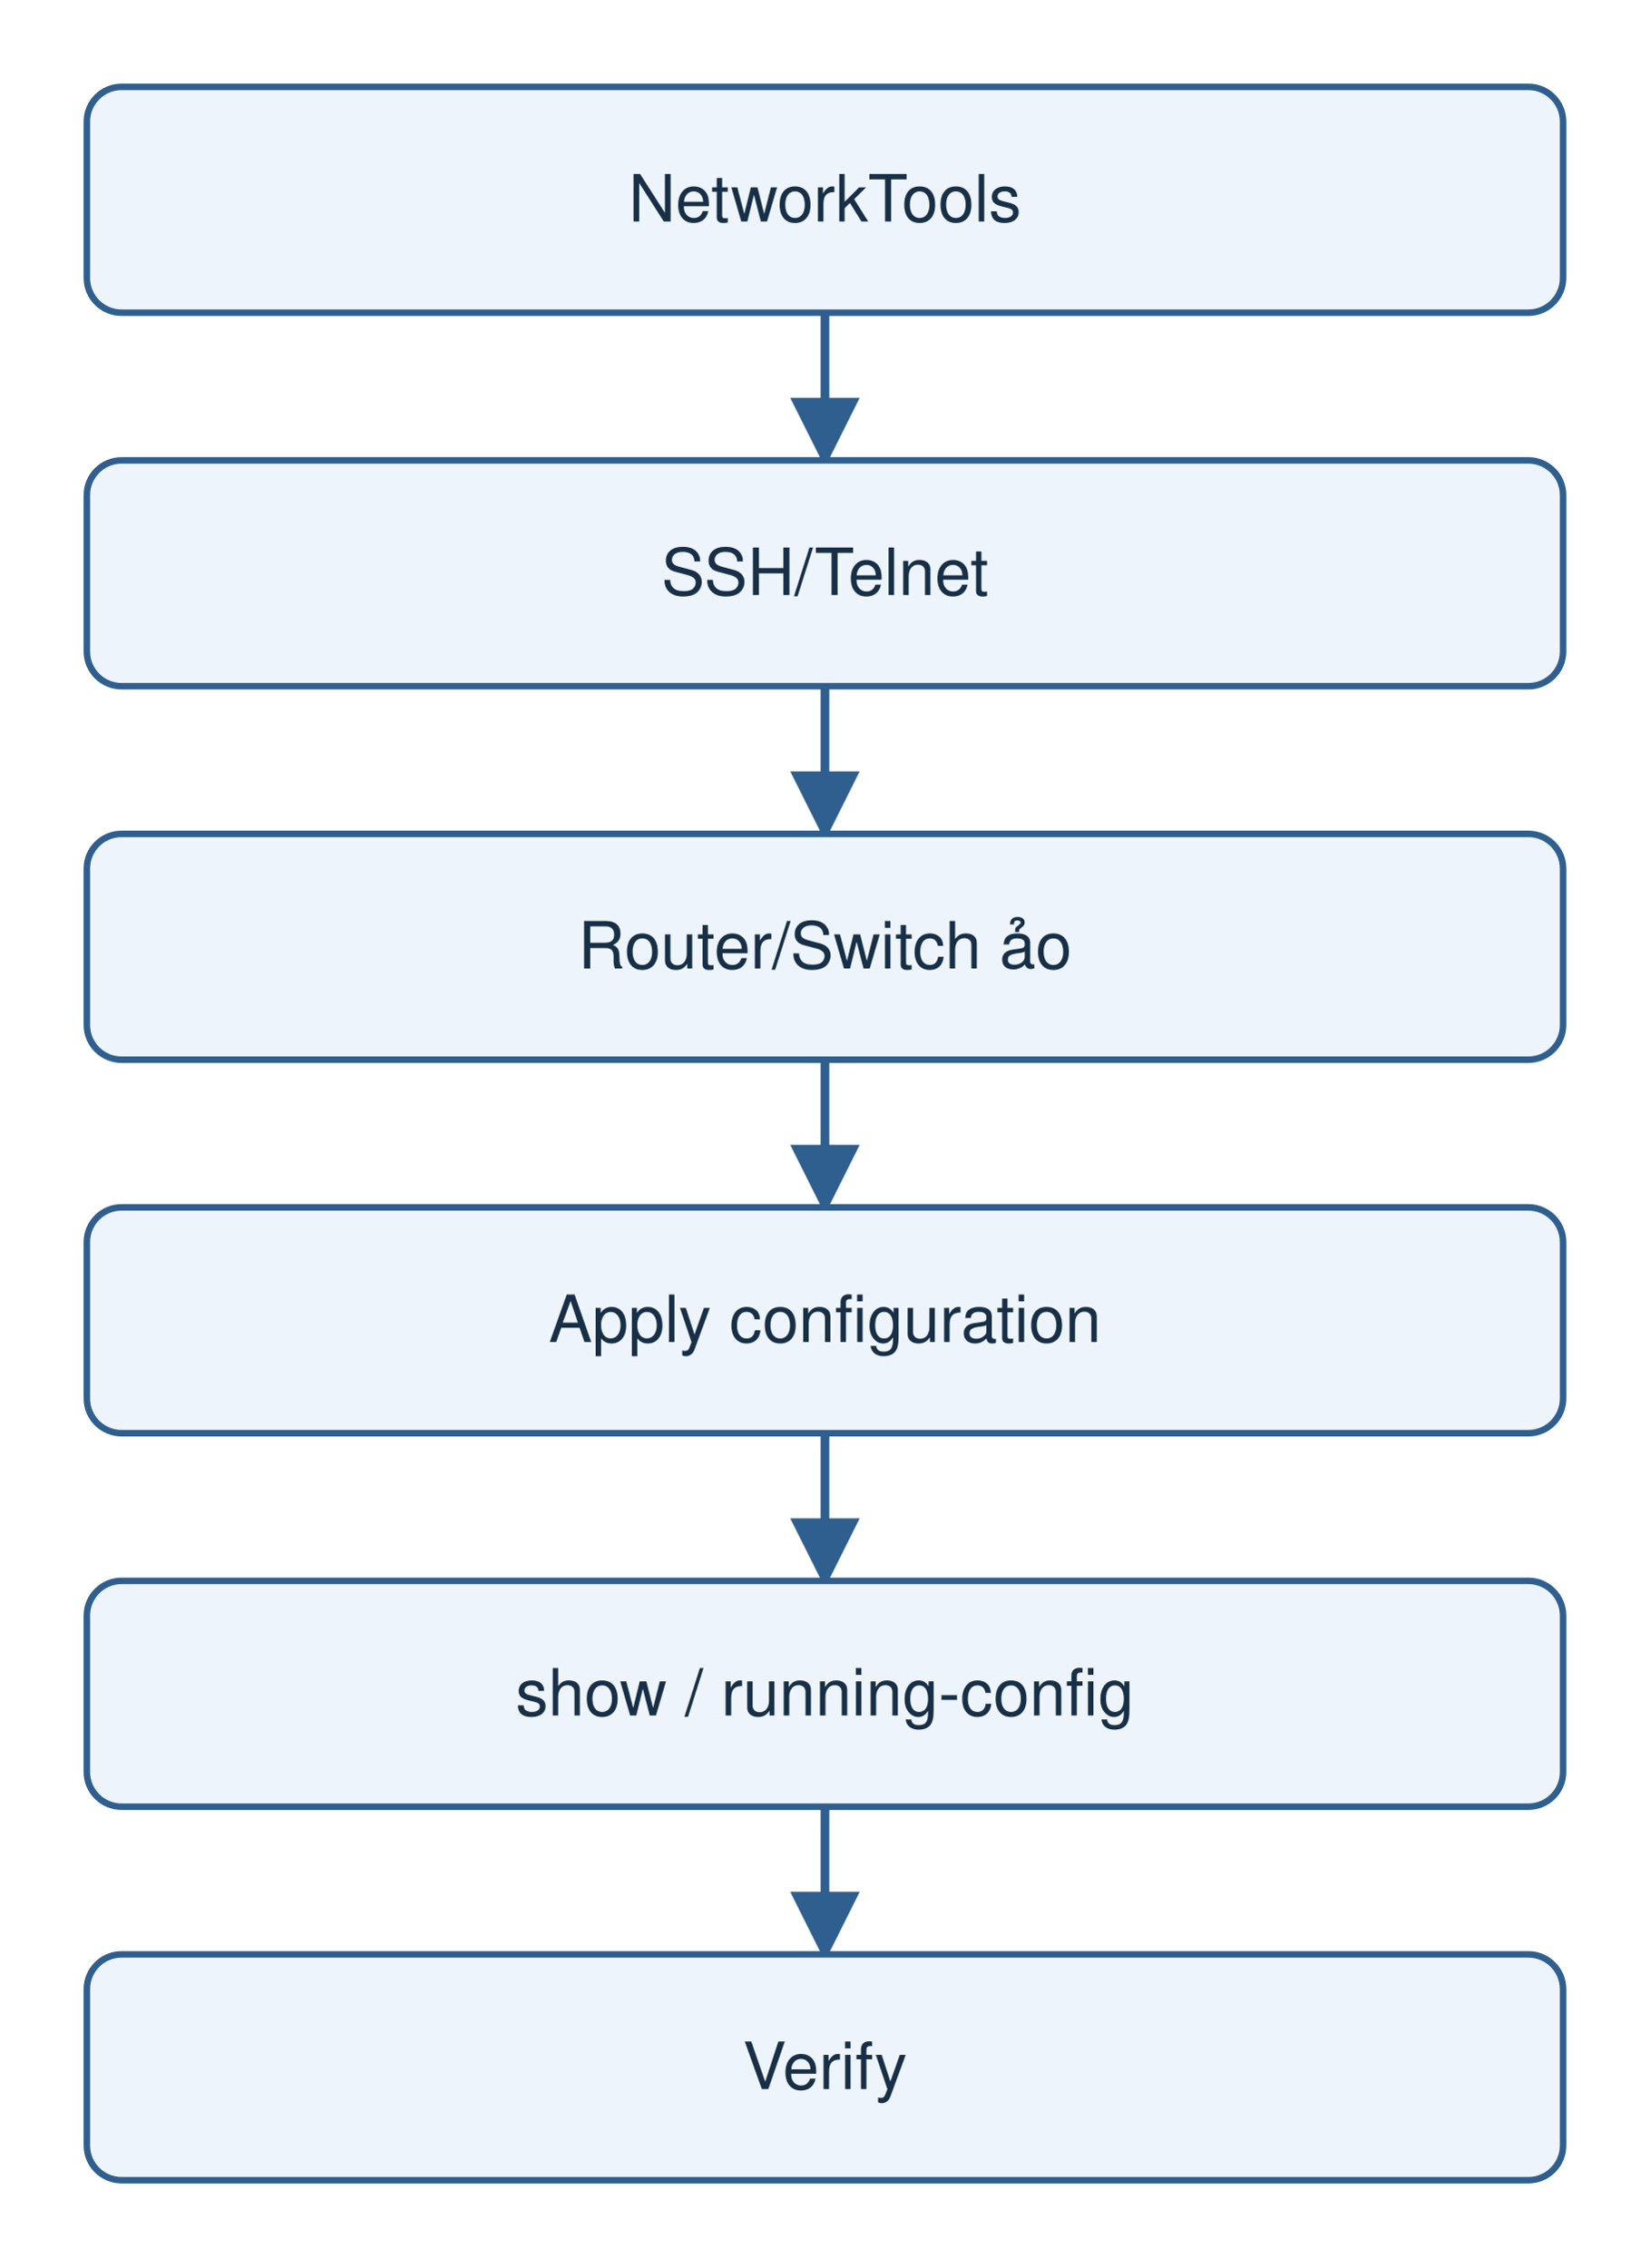
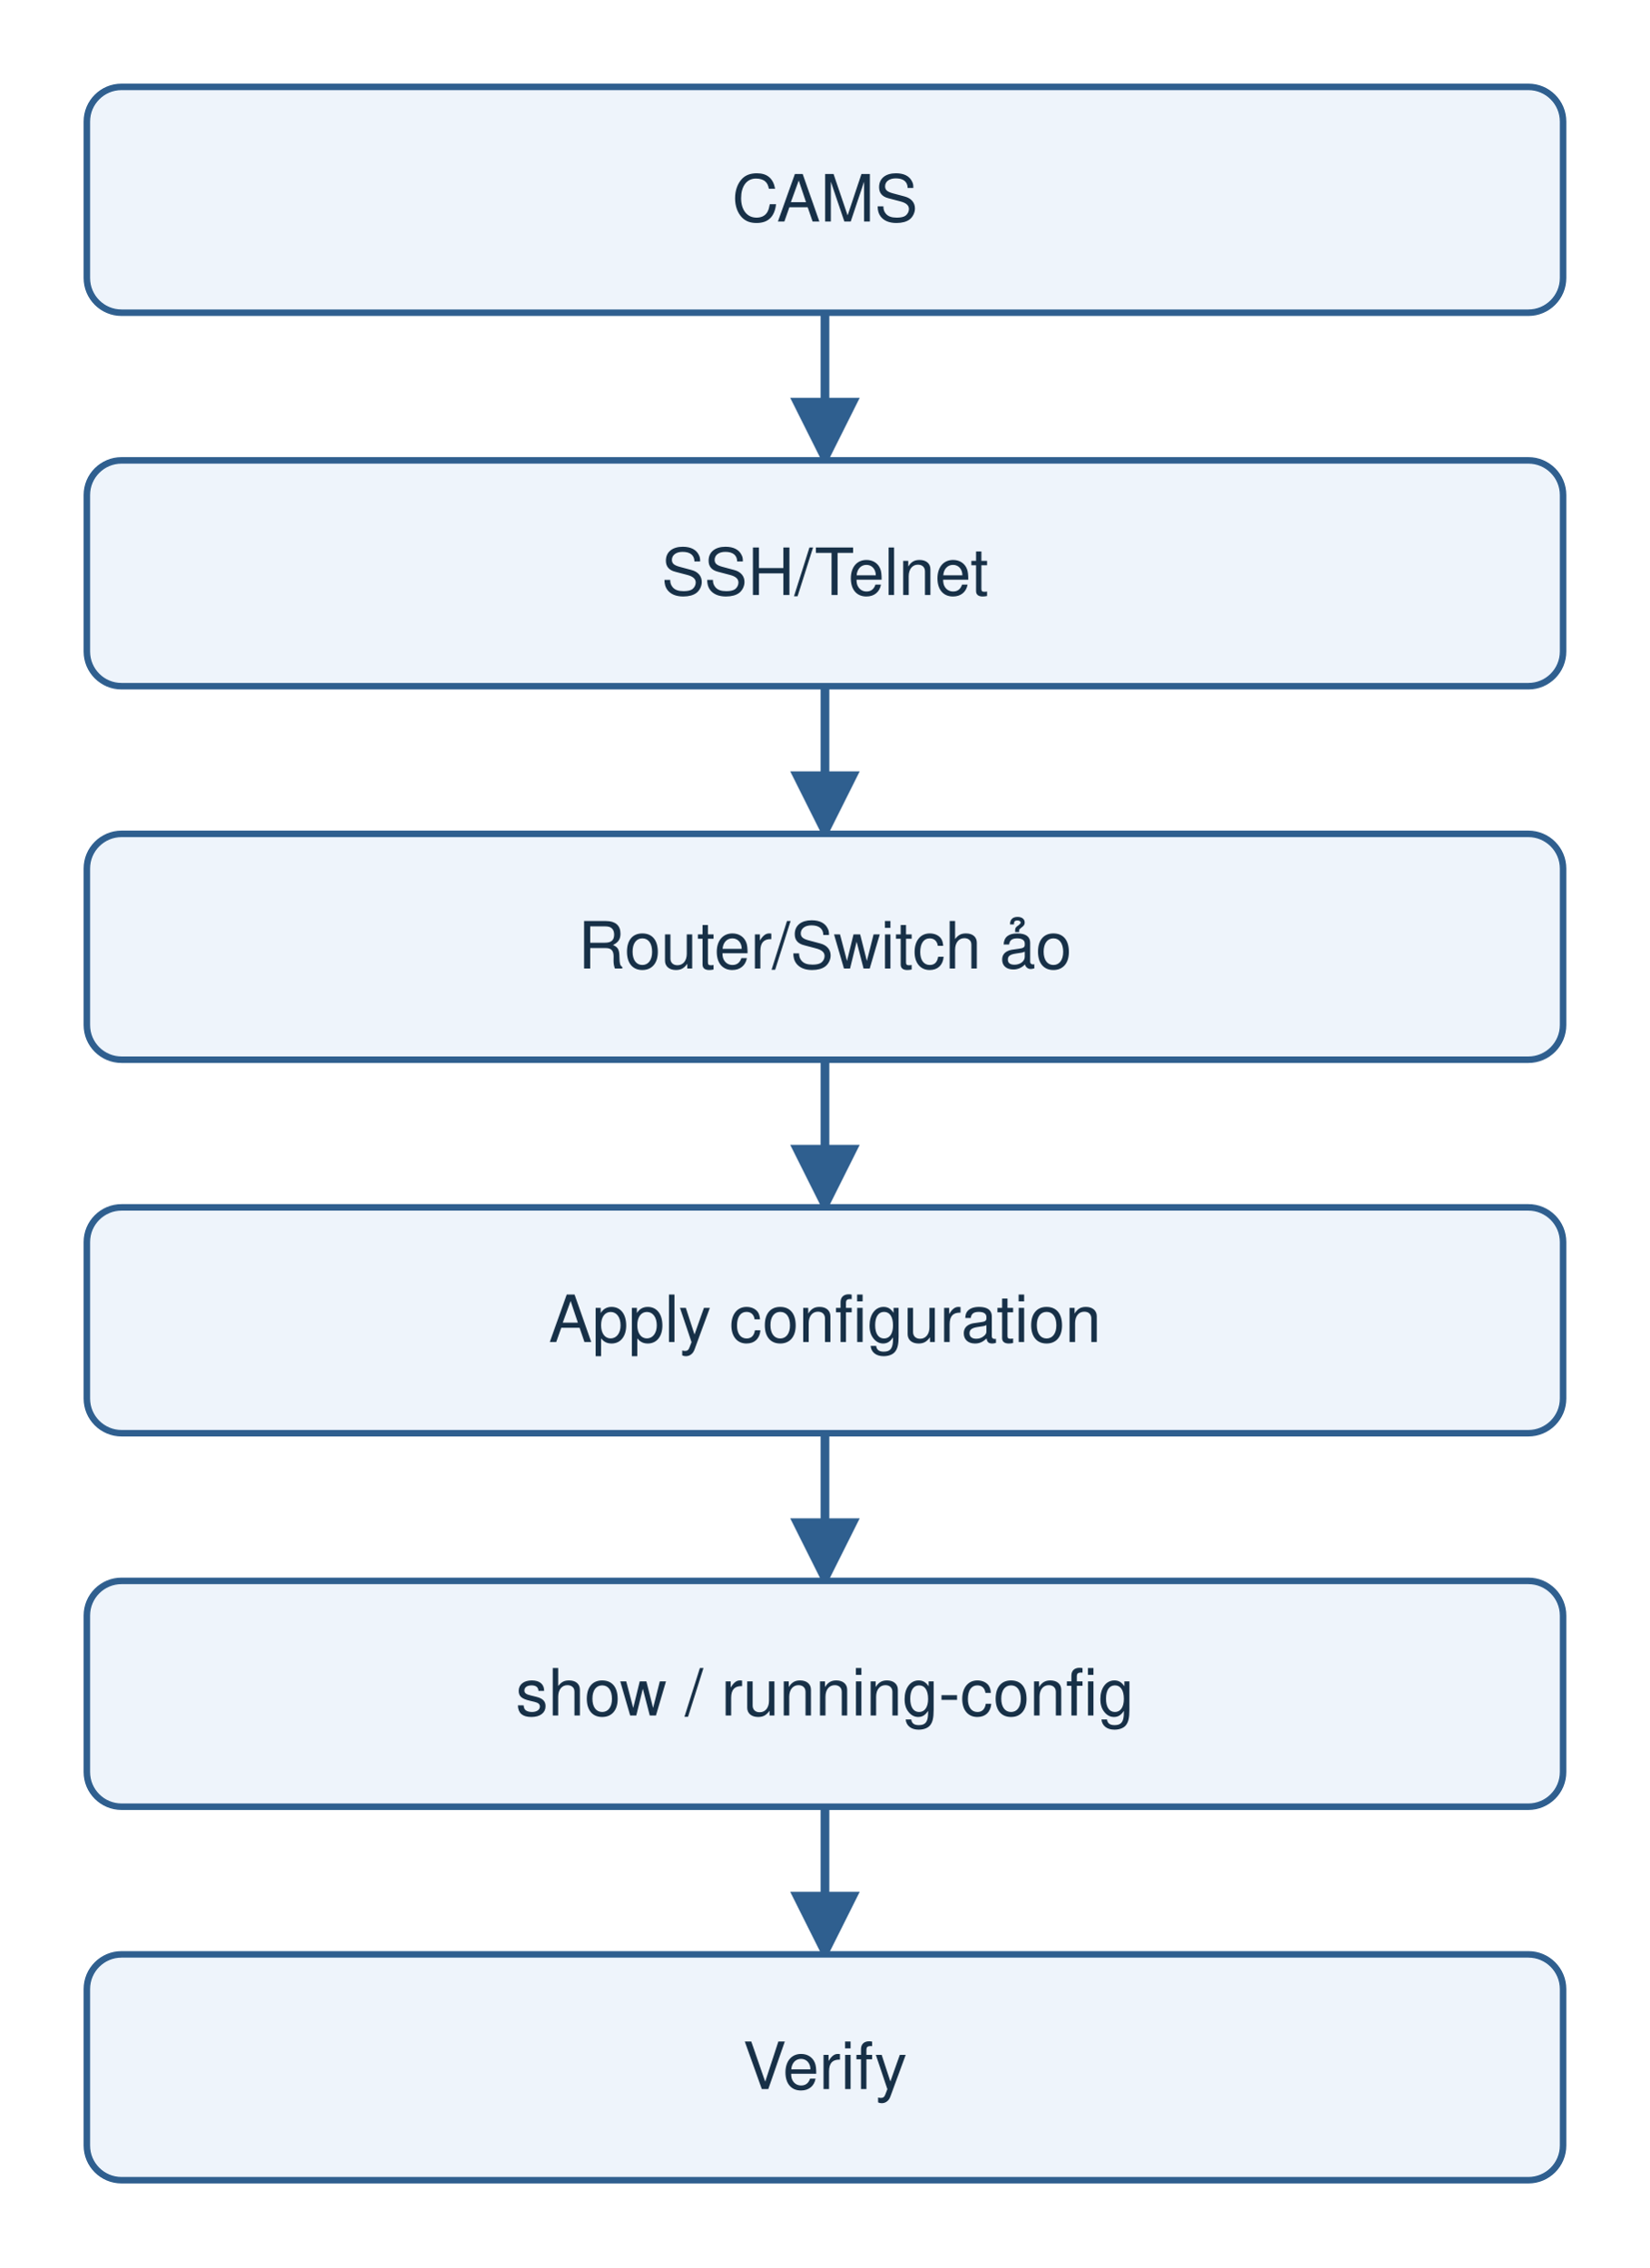
<svg xmlns="http://www.w3.org/2000/svg" viewBox="0 0 380 522" font-family="Helvetica, Arial, sans-serif">
  <defs>
    <marker id="arrow" viewBox="0 0 10 10" refX="9" refY="5" markerWidth="8" markerHeight="8" orient="auto-start-reverse">
      <path d="M0,0 L10,5 L0,10 z" fill="#2f5f8f" />
    </marker>
  </defs>
  <rect x="20.0" y="20" width="340" height="52" rx="8" fill="#eef4fb" stroke="#2f5f8f" stroke-width="1.5" />
-   <text x="190.0" y="51.0" text-anchor="middle" font-size="15" font-family="Helvetica, Arial, sans-serif" font-weight="500" fill="#173047">NetworkTools</text>
+   <text x="190.0" y="51.0" text-anchor="middle" font-size="15" font-family="Helvetica, Arial, sans-serif" font-weight="500" fill="#173047">CAMS</text>
  <line x1="190.0" y1="72" x2="190.0" y2="106" stroke="#2f5f8f" stroke-width="2" marker-end="url(#arrow)" />
  <rect x="20.0" y="106" width="340" height="52" rx="8" fill="#eef4fb" stroke="#2f5f8f" stroke-width="1.5" />
  <text x="190.0" y="137.0" text-anchor="middle" font-size="15" font-family="Helvetica, Arial, sans-serif" font-weight="500" fill="#173047">SSH/Telnet</text>
  <line x1="190.0" y1="158" x2="190.0" y2="192" stroke="#2f5f8f" stroke-width="2" marker-end="url(#arrow)" />
  <rect x="20.0" y="192" width="340" height="52" rx="8" fill="#eef4fb" stroke="#2f5f8f" stroke-width="1.5" />
  <text x="190.0" y="223.0" text-anchor="middle" font-size="15" font-family="Helvetica, Arial, sans-serif" font-weight="500" fill="#173047">Router/Switch ảo</text>
  <line x1="190.0" y1="244" x2="190.0" y2="278" stroke="#2f5f8f" stroke-width="2" marker-end="url(#arrow)" />
  <rect x="20.0" y="278" width="340" height="52" rx="8" fill="#eef4fb" stroke="#2f5f8f" stroke-width="1.5" />
  <text x="190.0" y="309.0" text-anchor="middle" font-size="15" font-family="Helvetica, Arial, sans-serif" font-weight="500" fill="#173047">Apply configuration</text>
  <line x1="190.0" y1="330" x2="190.0" y2="364" stroke="#2f5f8f" stroke-width="2" marker-end="url(#arrow)" />
  <rect x="20.0" y="364" width="340" height="52" rx="8" fill="#eef4fb" stroke="#2f5f8f" stroke-width="1.5" />
  <text x="190.0" y="395.0" text-anchor="middle" font-size="15" font-family="Helvetica, Arial, sans-serif" font-weight="500" fill="#173047">show / running-config</text>
  <line x1="190.0" y1="416" x2="190.0" y2="450" stroke="#2f5f8f" stroke-width="2" marker-end="url(#arrow)" />
  <rect x="20.0" y="450" width="340" height="52" rx="8" fill="#eef4fb" stroke="#2f5f8f" stroke-width="1.5" />
  <text x="190.0" y="481.0" text-anchor="middle" font-size="15" font-family="Helvetica, Arial, sans-serif" font-weight="500" fill="#173047">Verify</text>
</svg>
